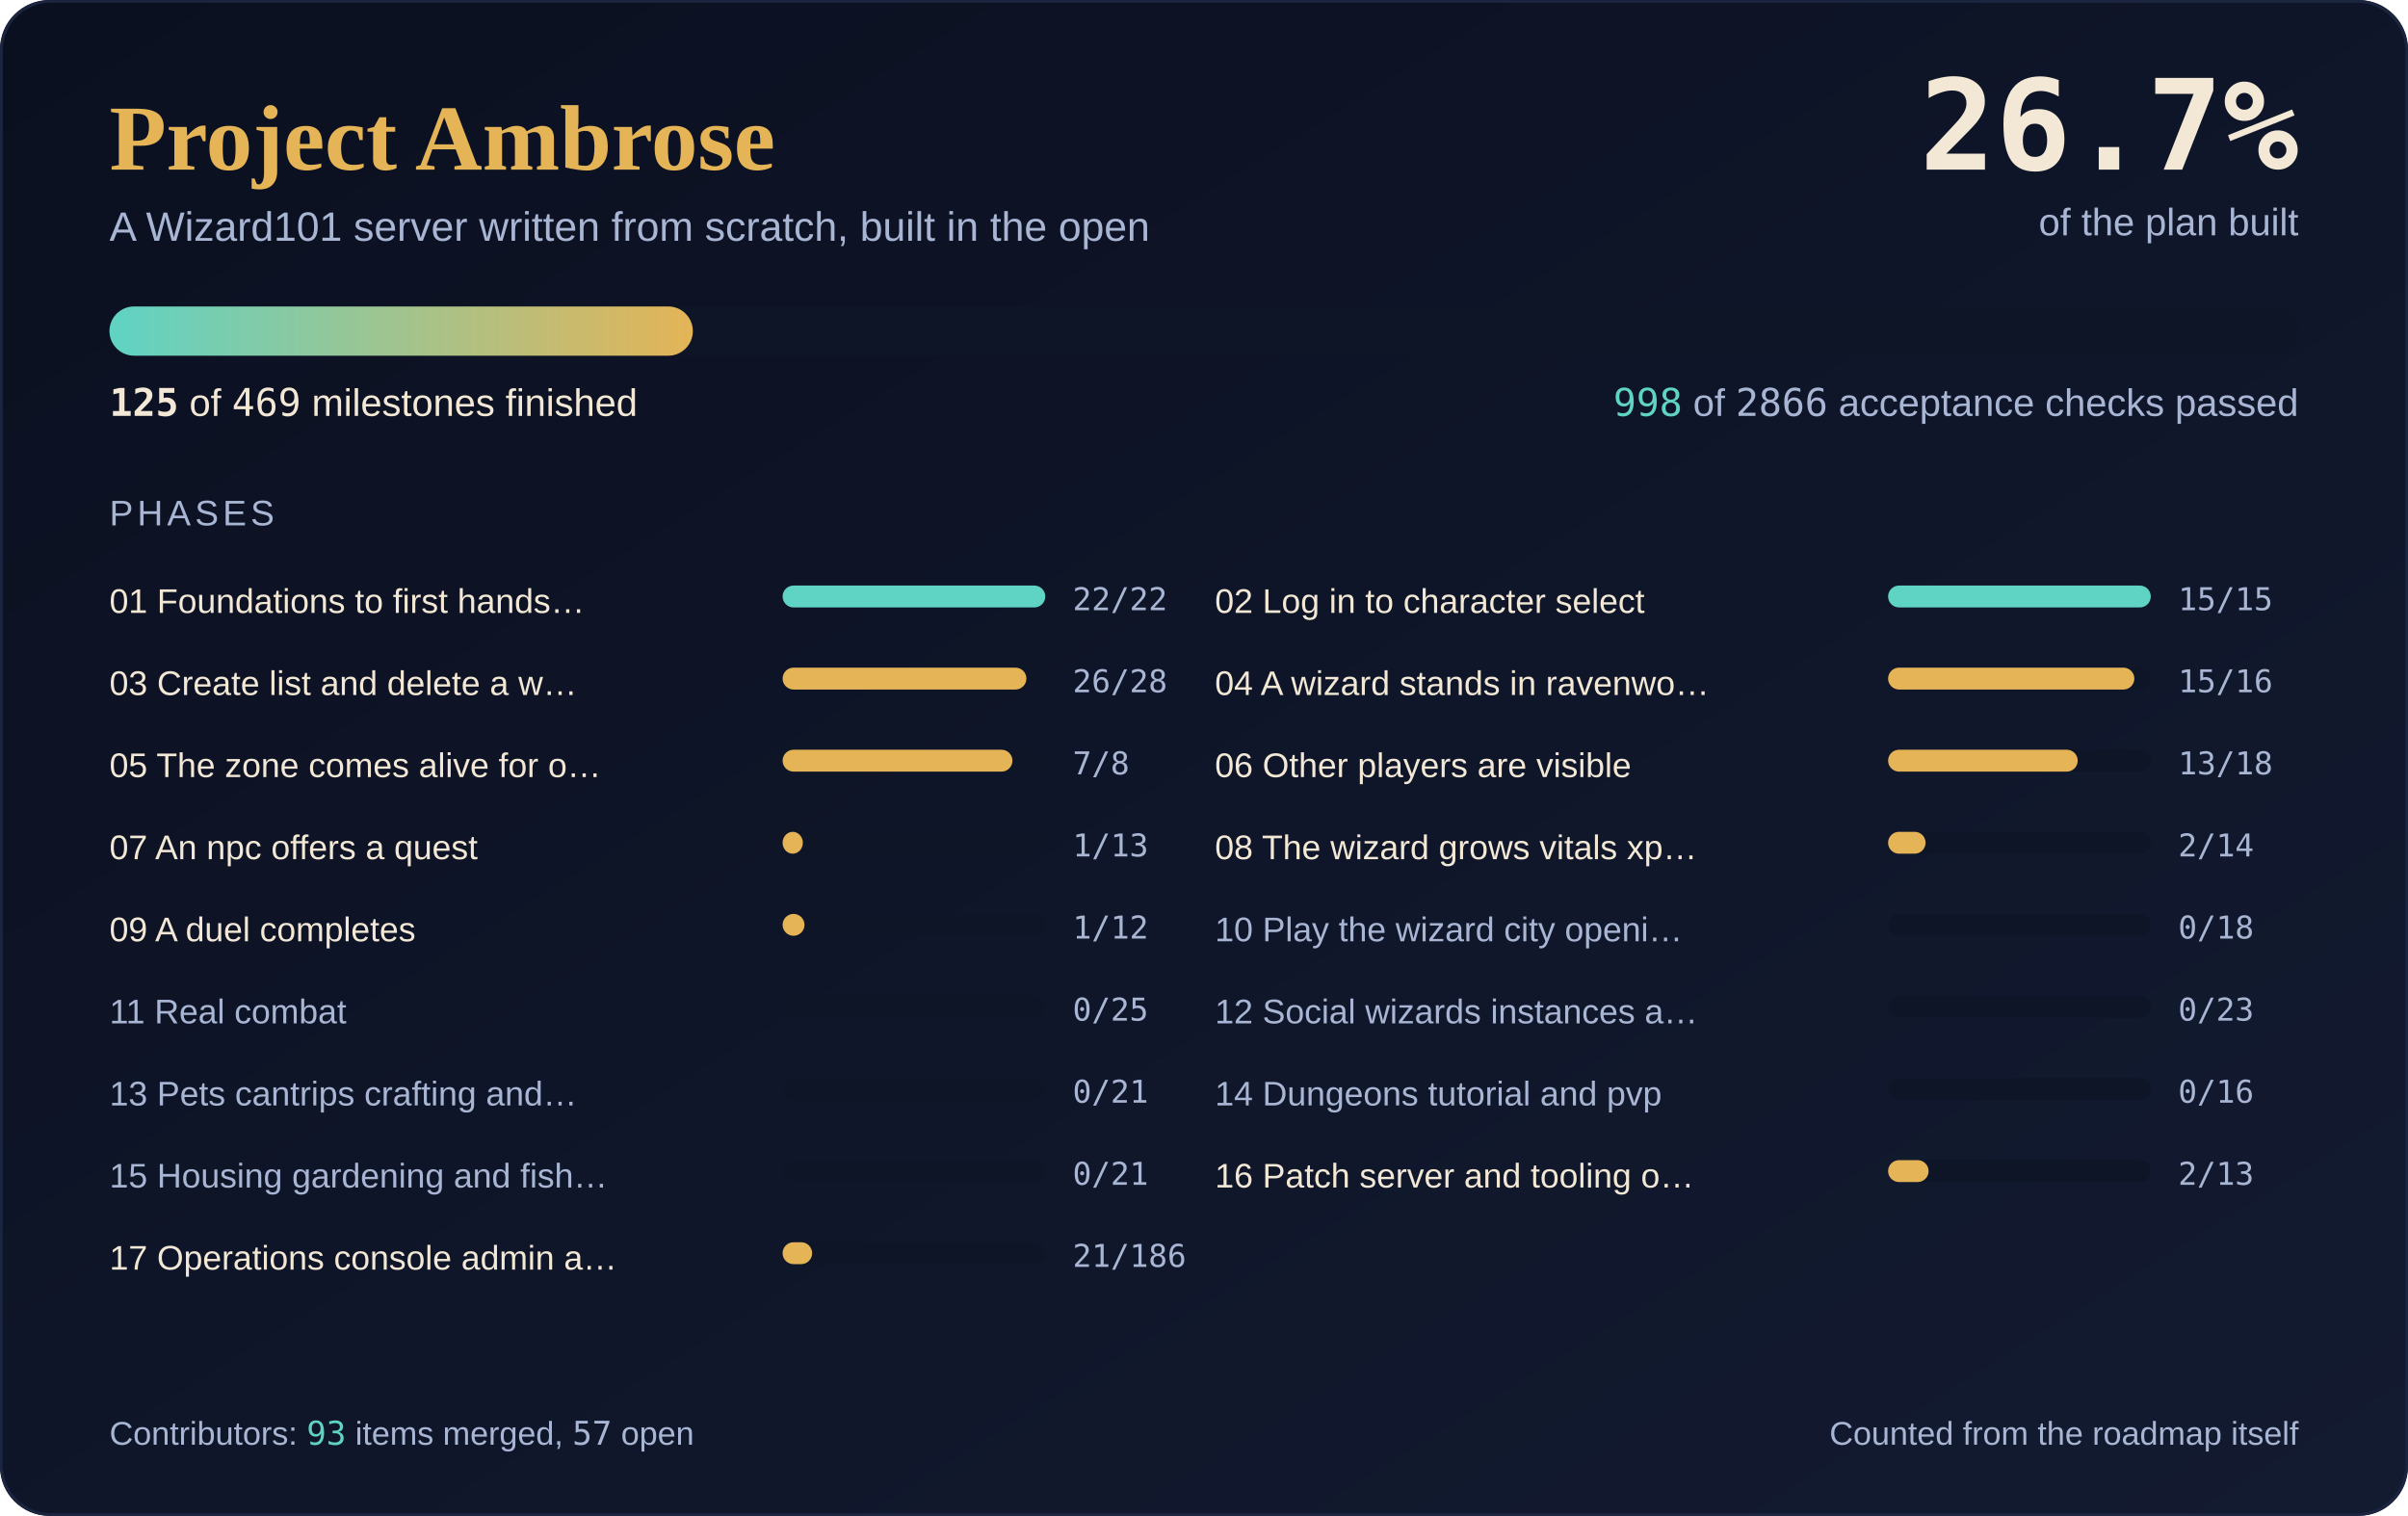
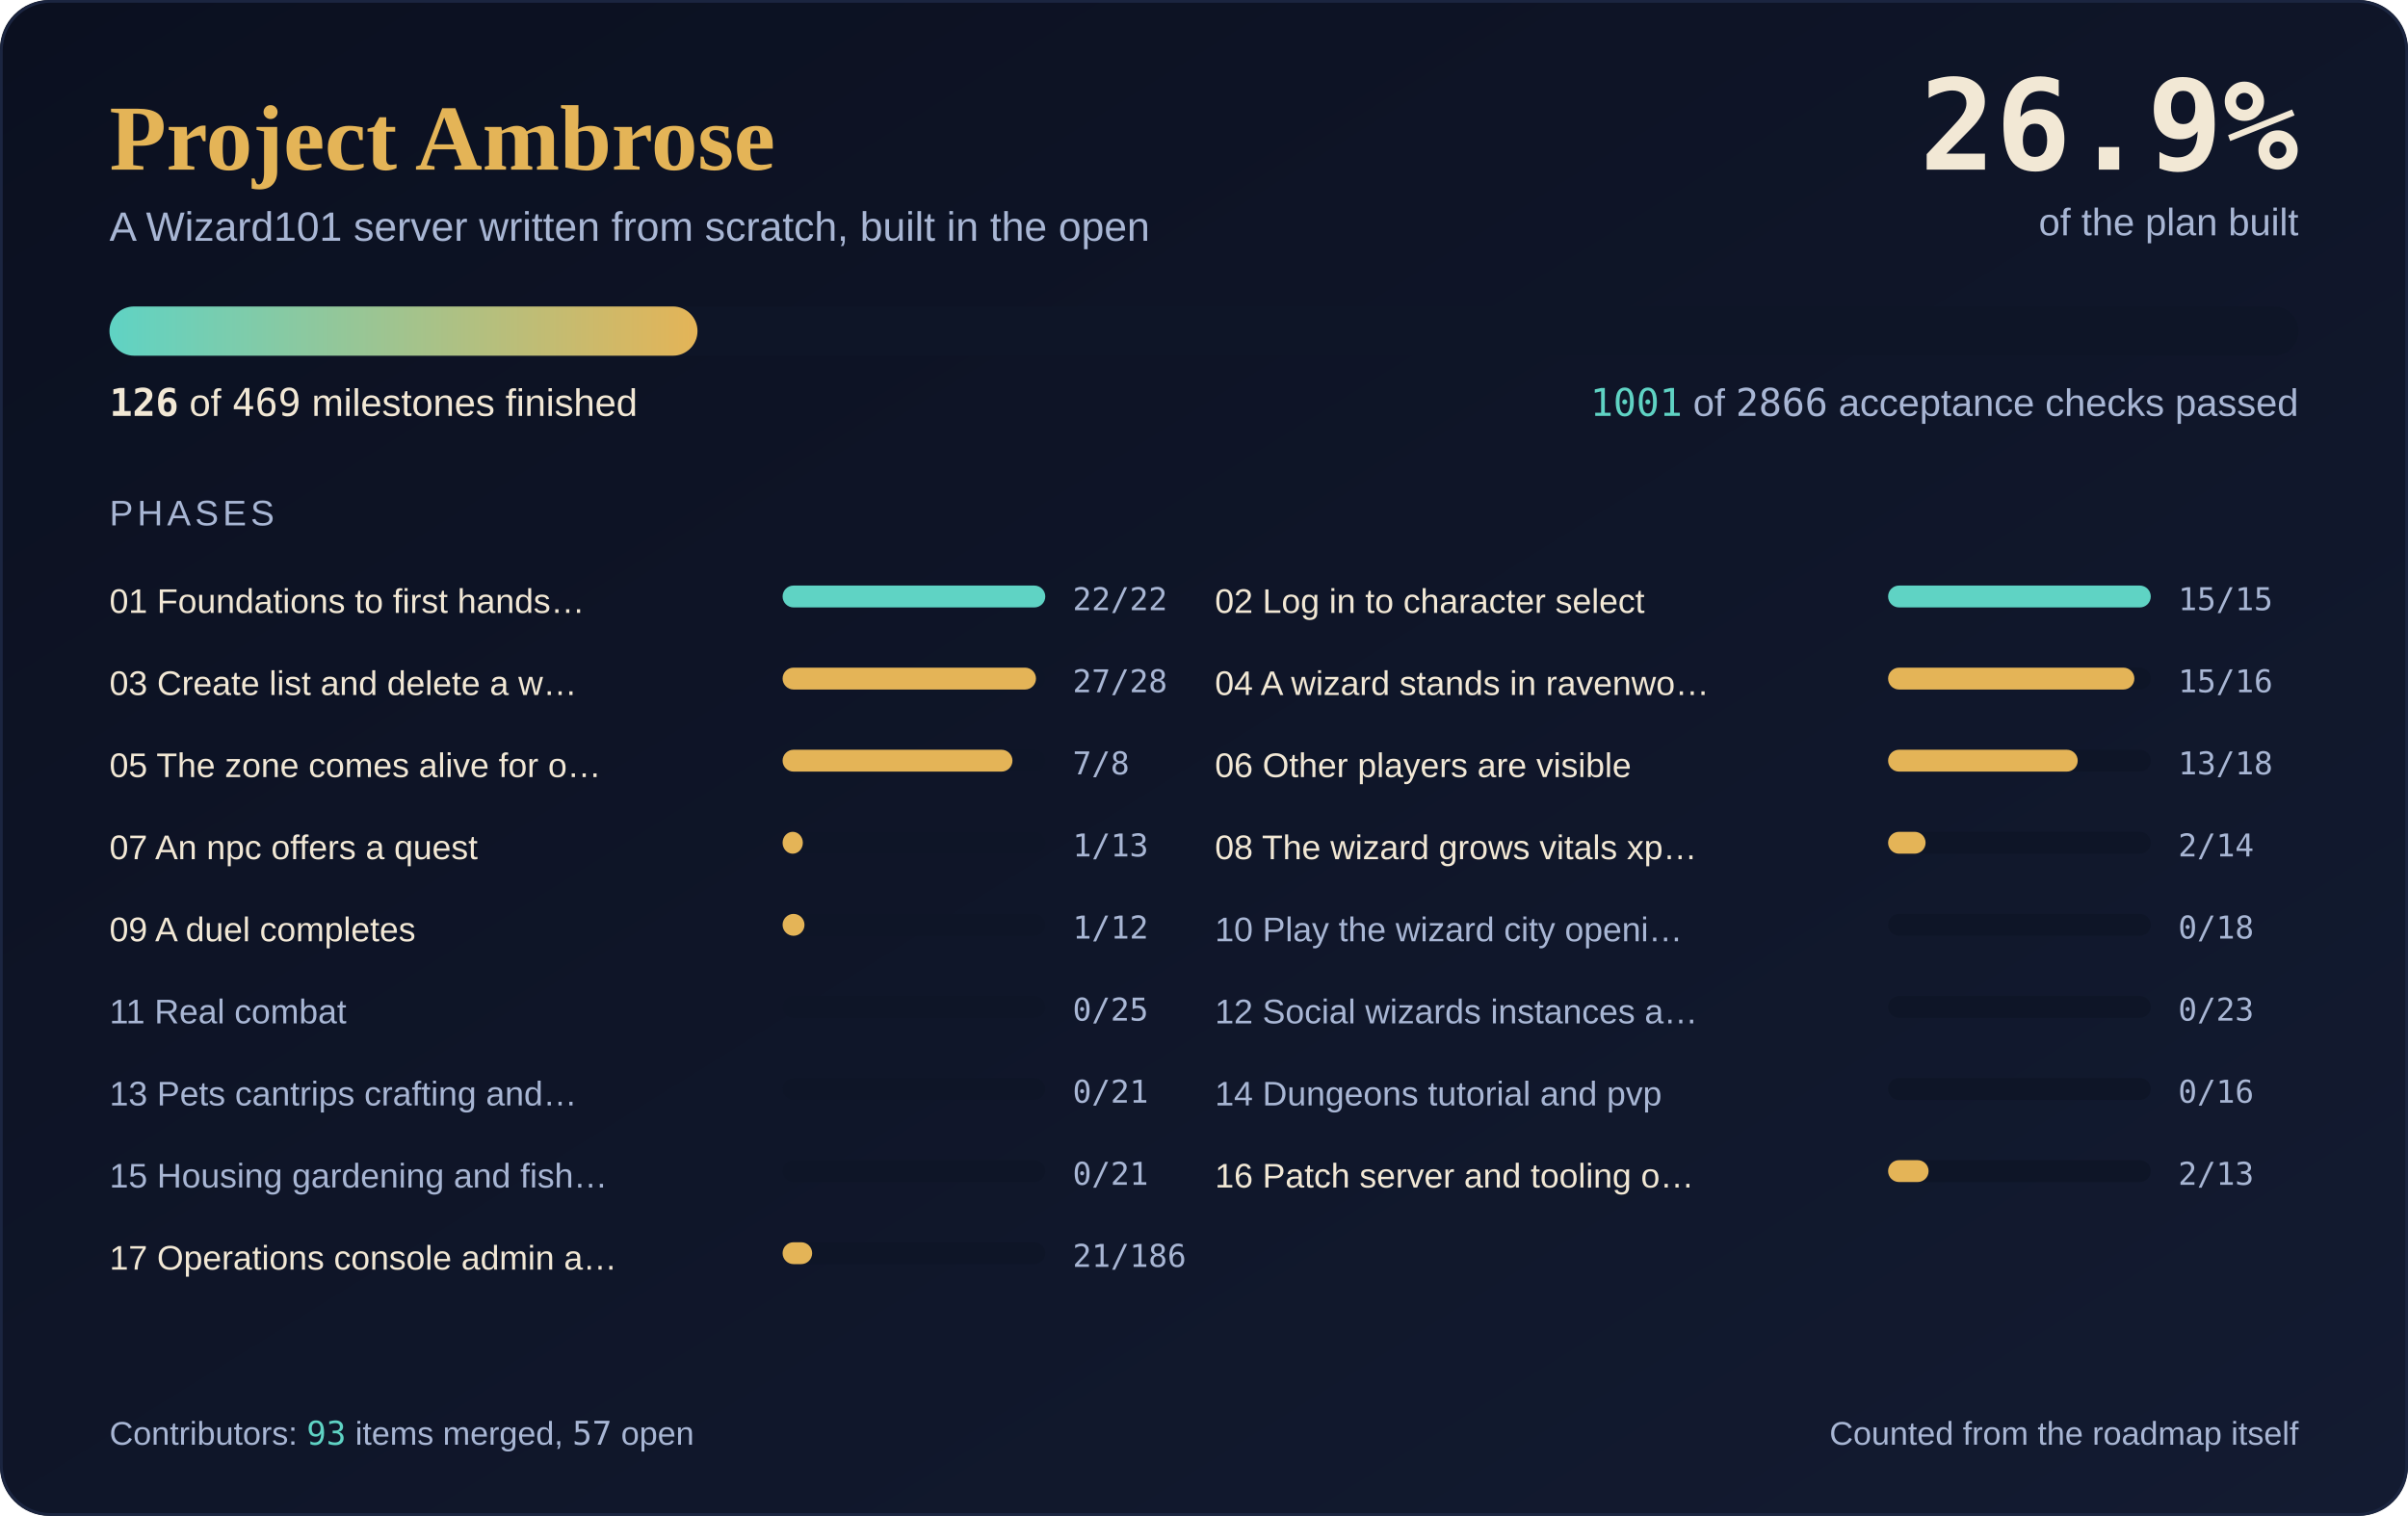
- <svg xmlns="http://www.w3.org/2000/svg" width="880" height="554" viewBox="0 0 880 554" role="img" aria-label="Project Ambrose progress: 125 of 469 milestones complete, 26.7 percent">
+ <svg xmlns="http://www.w3.org/2000/svg" width="880" height="554" viewBox="0 0 880 554" role="img" aria-label="Project Ambrose progress: 126 of 469 milestones complete, 26.9 percent">
  <defs>
    <linearGradient id="sky" x1="0" y1="0" x2="1" y2="1">
      <stop offset="0" stop-color="#0B1020" />
      <stop offset="1" stop-color="#131B31" />
    </linearGradient>
    <linearGradient id="fill" x1="0" y1="0" x2="1" y2="0">
      <stop offset="0" stop-color="#5FD3C4" />
      <stop offset="1" stop-color="#E4B457" />
    </linearGradient>
  </defs>
  <rect width="880" height="554" rx="18" fill="url(#sky)" />
  <rect x="0.5" y="0.5" width="879" height="553" rx="18" fill="none" stroke="#1B2540" />
  <text x="40" y="62" font-family="'Cormorant Garamond', Georgia, 'Times New Roman', serif" font-size="34" font-weight="600" fill="#E4B457">Project Ambrose</text>
  <text x="40" y="88" font-family="Karla, 'Segoe UI', 'Helvetica Neue', Arial, sans-serif" font-size="15" fill="#A8B6D4">A Wizard101 server written from scratch, built in the open</text>
-   <text x="840" y="62" text-anchor="end" font-family="'JetBrains Mono', Consolas, 'DejaVu Sans Mono', monospace" font-size="46" font-weight="700" fill="#F2E8D5">26.7%</text>
+   <text x="840" y="62" text-anchor="end" font-family="'JetBrains Mono', Consolas, 'DejaVu Sans Mono', monospace" font-size="46" font-weight="700" fill="#F2E8D5">26.9%</text>
  <text x="840" y="86" text-anchor="end" font-family="Karla, 'Segoe UI', 'Helvetica Neue', Arial, sans-serif" font-size="14" fill="#A8B6D4">of the plan built</text>
  <rect x="40" y="112" width="800" height="18" rx="9.0" fill="#0E1527" />
-   <rect x="40" y="112" width="213.2" height="18" rx="9.0" fill="url(#fill)" />
+   <rect x="40" y="112" width="214.9" height="18" rx="9.0" fill="url(#fill)" />
  <text x="40" y="152" font-family="Karla, 'Segoe UI', 'Helvetica Neue', Arial, sans-serif" font-size="14" fill="#F2E8D5">
-     <tspan font-family="'JetBrains Mono', Consolas, 'DejaVu Sans Mono', monospace" font-weight="700">125</tspan> of <tspan font-family="'JetBrains Mono', Consolas, 'DejaVu Sans Mono', monospace">469</tspan> milestones finished</text>
+     <tspan font-family="'JetBrains Mono', Consolas, 'DejaVu Sans Mono', monospace" font-weight="700">126</tspan> of <tspan font-family="'JetBrains Mono', Consolas, 'DejaVu Sans Mono', monospace">469</tspan> milestones finished</text>
  <text x="840" y="152" text-anchor="end" font-family="Karla, 'Segoe UI', 'Helvetica Neue', Arial, sans-serif" font-size="14" fill="#A8B6D4">
-     <tspan font-family="'JetBrains Mono', Consolas, 'DejaVu Sans Mono', monospace" fill="#5FD3C4">998</tspan> of <tspan font-family="'JetBrains Mono', Consolas, 'DejaVu Sans Mono', monospace">2866</tspan> acceptance checks passed</text>
+     <tspan font-family="'JetBrains Mono', Consolas, 'DejaVu Sans Mono', monospace" fill="#5FD3C4">1001</tspan> of <tspan font-family="'JetBrains Mono', Consolas, 'DejaVu Sans Mono', monospace">2866</tspan> acceptance checks passed</text>
  <text x="40" y="192" font-family="Karla, 'Segoe UI', 'Helvetica Neue', Arial, sans-serif" font-size="13" fill="#A8B6D4" letter-spacing="1.5">PHASES</text>
  <text x="40" y="224" font-family="Karla, 'Segoe UI', 'Helvetica Neue', Arial, sans-serif" font-size="12.5" fill="#F2E8D5">01 Foundations to first hands…</text>
  <rect x="286" y="214" width="96" height="8" rx="4.0" fill="#0E1527" />
  <rect x="286" y="214" width="96.0" height="8" rx="4.0" fill="#5FD3C4" />
  <text x="392" y="223" font-family="'JetBrains Mono', Consolas, 'DejaVu Sans Mono', monospace" font-size="11.5" fill="#A8B6D4">22/22</text>
  <text x="444" y="224" font-family="Karla, 'Segoe UI', 'Helvetica Neue', Arial, sans-serif" font-size="12.5" fill="#F2E8D5">02 Log in to character select</text>
  <rect x="690" y="214" width="96" height="8" rx="4.0" fill="#0E1527" />
  <rect x="690" y="214" width="96.0" height="8" rx="4.0" fill="#5FD3C4" />
  <text x="796" y="223" font-family="'JetBrains Mono', Consolas, 'DejaVu Sans Mono', monospace" font-size="11.5" fill="#A8B6D4">15/15</text>
  <text x="40" y="254" font-family="Karla, 'Segoe UI', 'Helvetica Neue', Arial, sans-serif" font-size="12.5" fill="#F2E8D5">03 Create list and delete a w…</text>
  <rect x="286" y="244" width="96" height="8" rx="4.0" fill="#0E1527" />
-   <rect x="286" y="244" width="89.1" height="8" rx="4.0" fill="#E4B457" />
-   <text x="392" y="253" font-family="'JetBrains Mono', Consolas, 'DejaVu Sans Mono', monospace" font-size="11.5" fill="#A8B6D4">26/28</text>
+   <rect x="286" y="244" width="92.6" height="8" rx="4.0" fill="#E4B457" />
+   <text x="392" y="253" font-family="'JetBrains Mono', Consolas, 'DejaVu Sans Mono', monospace" font-size="11.5" fill="#A8B6D4">27/28</text>
  <text x="444" y="254" font-family="Karla, 'Segoe UI', 'Helvetica Neue', Arial, sans-serif" font-size="12.5" fill="#F2E8D5">04 A wizard stands in ravenwo…</text>
  <rect x="690" y="244" width="96" height="8" rx="4.0" fill="#0E1527" />
  <rect x="690" y="244" width="90.0" height="8" rx="4.0" fill="#E4B457" />
  <text x="796" y="253" font-family="'JetBrains Mono', Consolas, 'DejaVu Sans Mono', monospace" font-size="11.5" fill="#A8B6D4">15/16</text>
  <text x="40" y="284" font-family="Karla, 'Segoe UI', 'Helvetica Neue', Arial, sans-serif" font-size="12.5" fill="#F2E8D5">05 The zone comes alive for o…</text>
  <rect x="286" y="274" width="96" height="8" rx="4.0" fill="#0E1527" />
  <rect x="286" y="274" width="84.0" height="8" rx="4.0" fill="#E4B457" />
  <text x="392" y="283" font-family="'JetBrains Mono', Consolas, 'DejaVu Sans Mono', monospace" font-size="11.5" fill="#A8B6D4">7/8</text>
  <text x="444" y="284" font-family="Karla, 'Segoe UI', 'Helvetica Neue', Arial, sans-serif" font-size="12.5" fill="#F2E8D5">06 Other players are visible</text>
  <rect x="690" y="274" width="96" height="8" rx="4.0" fill="#0E1527" />
  <rect x="690" y="274" width="69.3" height="8" rx="4.0" fill="#E4B457" />
  <text x="796" y="283" font-family="'JetBrains Mono', Consolas, 'DejaVu Sans Mono', monospace" font-size="11.5" fill="#A8B6D4">13/18</text>
  <text x="40" y="314" font-family="Karla, 'Segoe UI', 'Helvetica Neue', Arial, sans-serif" font-size="12.5" fill="#F2E8D5">07 An npc offers a quest</text>
  <rect x="286" y="304" width="96" height="8" rx="4.0" fill="#0E1527" />
  <rect x="286" y="304" width="7.4" height="8" rx="4.0" fill="#E4B457" />
  <text x="392" y="313" font-family="'JetBrains Mono', Consolas, 'DejaVu Sans Mono', monospace" font-size="11.5" fill="#A8B6D4">1/13</text>
  <text x="444" y="314" font-family="Karla, 'Segoe UI', 'Helvetica Neue', Arial, sans-serif" font-size="12.5" fill="#F2E8D5">08 The wizard grows vitals xp…</text>
  <rect x="690" y="304" width="96" height="8" rx="4.0" fill="#0E1527" />
  <rect x="690" y="304" width="13.7" height="8" rx="4.0" fill="#E4B457" />
  <text x="796" y="313" font-family="'JetBrains Mono', Consolas, 'DejaVu Sans Mono', monospace" font-size="11.5" fill="#A8B6D4">2/14</text>
  <text x="40" y="344" font-family="Karla, 'Segoe UI', 'Helvetica Neue', Arial, sans-serif" font-size="12.5" fill="#F2E8D5">09 A duel completes</text>
  <rect x="286" y="334" width="96" height="8" rx="4.0" fill="#0E1527" />
  <rect x="286" y="334" width="8.0" height="8" rx="4.0" fill="#E4B457" />
  <text x="392" y="343" font-family="'JetBrains Mono', Consolas, 'DejaVu Sans Mono', monospace" font-size="11.5" fill="#A8B6D4">1/12</text>
  <text x="444" y="344" font-family="Karla, 'Segoe UI', 'Helvetica Neue', Arial, sans-serif" font-size="12.5" fill="#A8B6D4">10 Play the wizard city openi…</text>
  <rect x="690" y="334" width="96" height="8" rx="4.0" fill="#0E1527" />
  <text x="796" y="343" font-family="'JetBrains Mono', Consolas, 'DejaVu Sans Mono', monospace" font-size="11.5" fill="#A8B6D4">0/18</text>
  <text x="40" y="374" font-family="Karla, 'Segoe UI', 'Helvetica Neue', Arial, sans-serif" font-size="12.5" fill="#A8B6D4">11 Real combat</text>
  <rect x="286" y="364" width="96" height="8" rx="4.0" fill="#0E1527" />
  <text x="392" y="373" font-family="'JetBrains Mono', Consolas, 'DejaVu Sans Mono', monospace" font-size="11.5" fill="#A8B6D4">0/25</text>
  <text x="444" y="374" font-family="Karla, 'Segoe UI', 'Helvetica Neue', Arial, sans-serif" font-size="12.5" fill="#A8B6D4">12 Social wizards instances a…</text>
  <rect x="690" y="364" width="96" height="8" rx="4.0" fill="#0E1527" />
  <text x="796" y="373" font-family="'JetBrains Mono', Consolas, 'DejaVu Sans Mono', monospace" font-size="11.5" fill="#A8B6D4">0/23</text>
  <text x="40" y="404" font-family="Karla, 'Segoe UI', 'Helvetica Neue', Arial, sans-serif" font-size="12.5" fill="#A8B6D4">13 Pets cantrips crafting and…</text>
  <rect x="286" y="394" width="96" height="8" rx="4.0" fill="#0E1527" />
  <text x="392" y="403" font-family="'JetBrains Mono', Consolas, 'DejaVu Sans Mono', monospace" font-size="11.5" fill="#A8B6D4">0/21</text>
  <text x="444" y="404" font-family="Karla, 'Segoe UI', 'Helvetica Neue', Arial, sans-serif" font-size="12.5" fill="#A8B6D4">14 Dungeons tutorial and pvp</text>
  <rect x="690" y="394" width="96" height="8" rx="4.0" fill="#0E1527" />
  <text x="796" y="403" font-family="'JetBrains Mono', Consolas, 'DejaVu Sans Mono', monospace" font-size="11.5" fill="#A8B6D4">0/16</text>
  <text x="40" y="434" font-family="Karla, 'Segoe UI', 'Helvetica Neue', Arial, sans-serif" font-size="12.5" fill="#A8B6D4">15 Housing gardening and fish…</text>
  <rect x="286" y="424" width="96" height="8" rx="4.0" fill="#0E1527" />
  <text x="392" y="433" font-family="'JetBrains Mono', Consolas, 'DejaVu Sans Mono', monospace" font-size="11.5" fill="#A8B6D4">0/21</text>
  <text x="444" y="434" font-family="Karla, 'Segoe UI', 'Helvetica Neue', Arial, sans-serif" font-size="12.5" fill="#F2E8D5">16 Patch server and tooling o…</text>
  <rect x="690" y="424" width="96" height="8" rx="4.0" fill="#0E1527" />
  <rect x="690" y="424" width="14.8" height="8" rx="4.0" fill="#E4B457" />
  <text x="796" y="433" font-family="'JetBrains Mono', Consolas, 'DejaVu Sans Mono', monospace" font-size="11.5" fill="#A8B6D4">2/13</text>
  <text x="40" y="464" font-family="Karla, 'Segoe UI', 'Helvetica Neue', Arial, sans-serif" font-size="12.5" fill="#F2E8D5">17 Operations console admin a…</text>
  <rect x="286" y="454" width="96" height="8" rx="4.0" fill="#0E1527" />
  <rect x="286" y="454" width="10.8" height="8" rx="4.0" fill="#E4B457" />
  <text x="392" y="463" font-family="'JetBrains Mono', Consolas, 'DejaVu Sans Mono', monospace" font-size="11.5" fill="#A8B6D4">21/186</text>
  <text x="40" y="528" font-family="Karla, 'Segoe UI', 'Helvetica Neue', Arial, sans-serif" font-size="12" fill="#A8B6D4">Contributors: <tspan font-family="'JetBrains Mono', Consolas, 'DejaVu Sans Mono', monospace" fill="#5FD3C4">93</tspan> items merged, <tspan font-family="'JetBrains Mono', Consolas, 'DejaVu Sans Mono', monospace">57</tspan> open</text>
  <text x="840" y="528" text-anchor="end" font-family="Karla, 'Segoe UI', 'Helvetica Neue', Arial, sans-serif" font-size="12" fill="#A8B6D4">Counted from the roadmap itself</text>
</svg>
